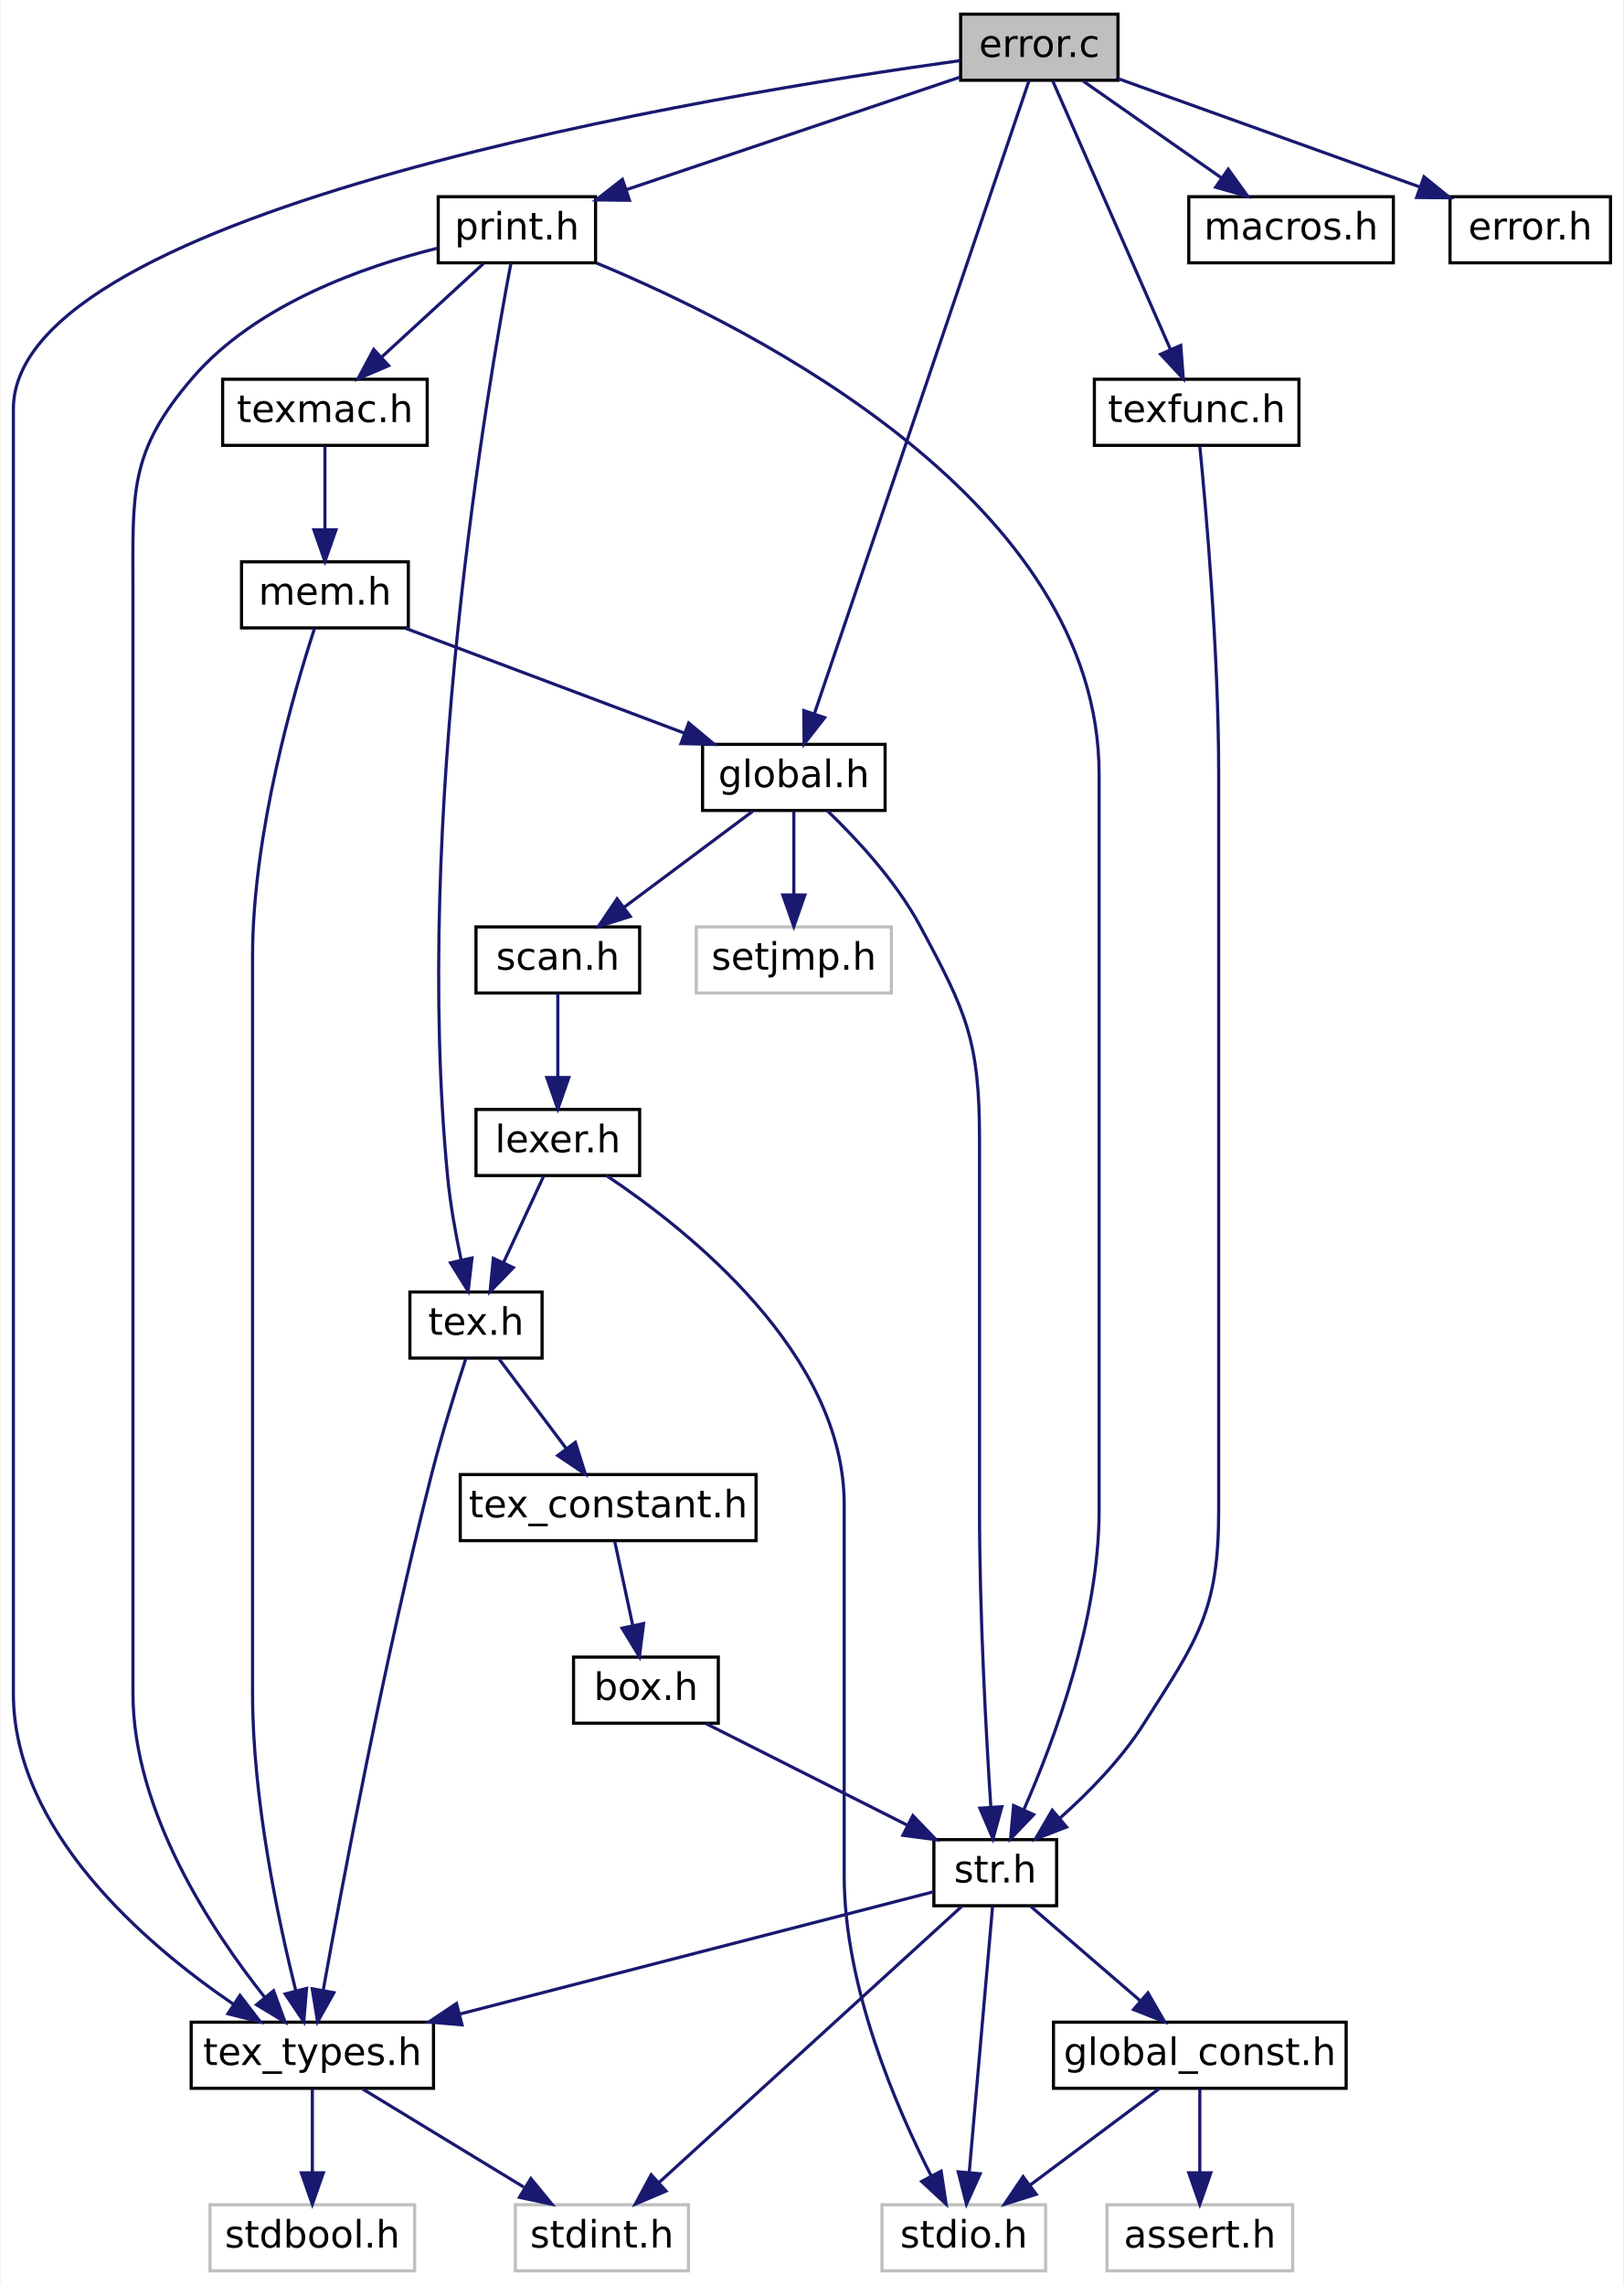
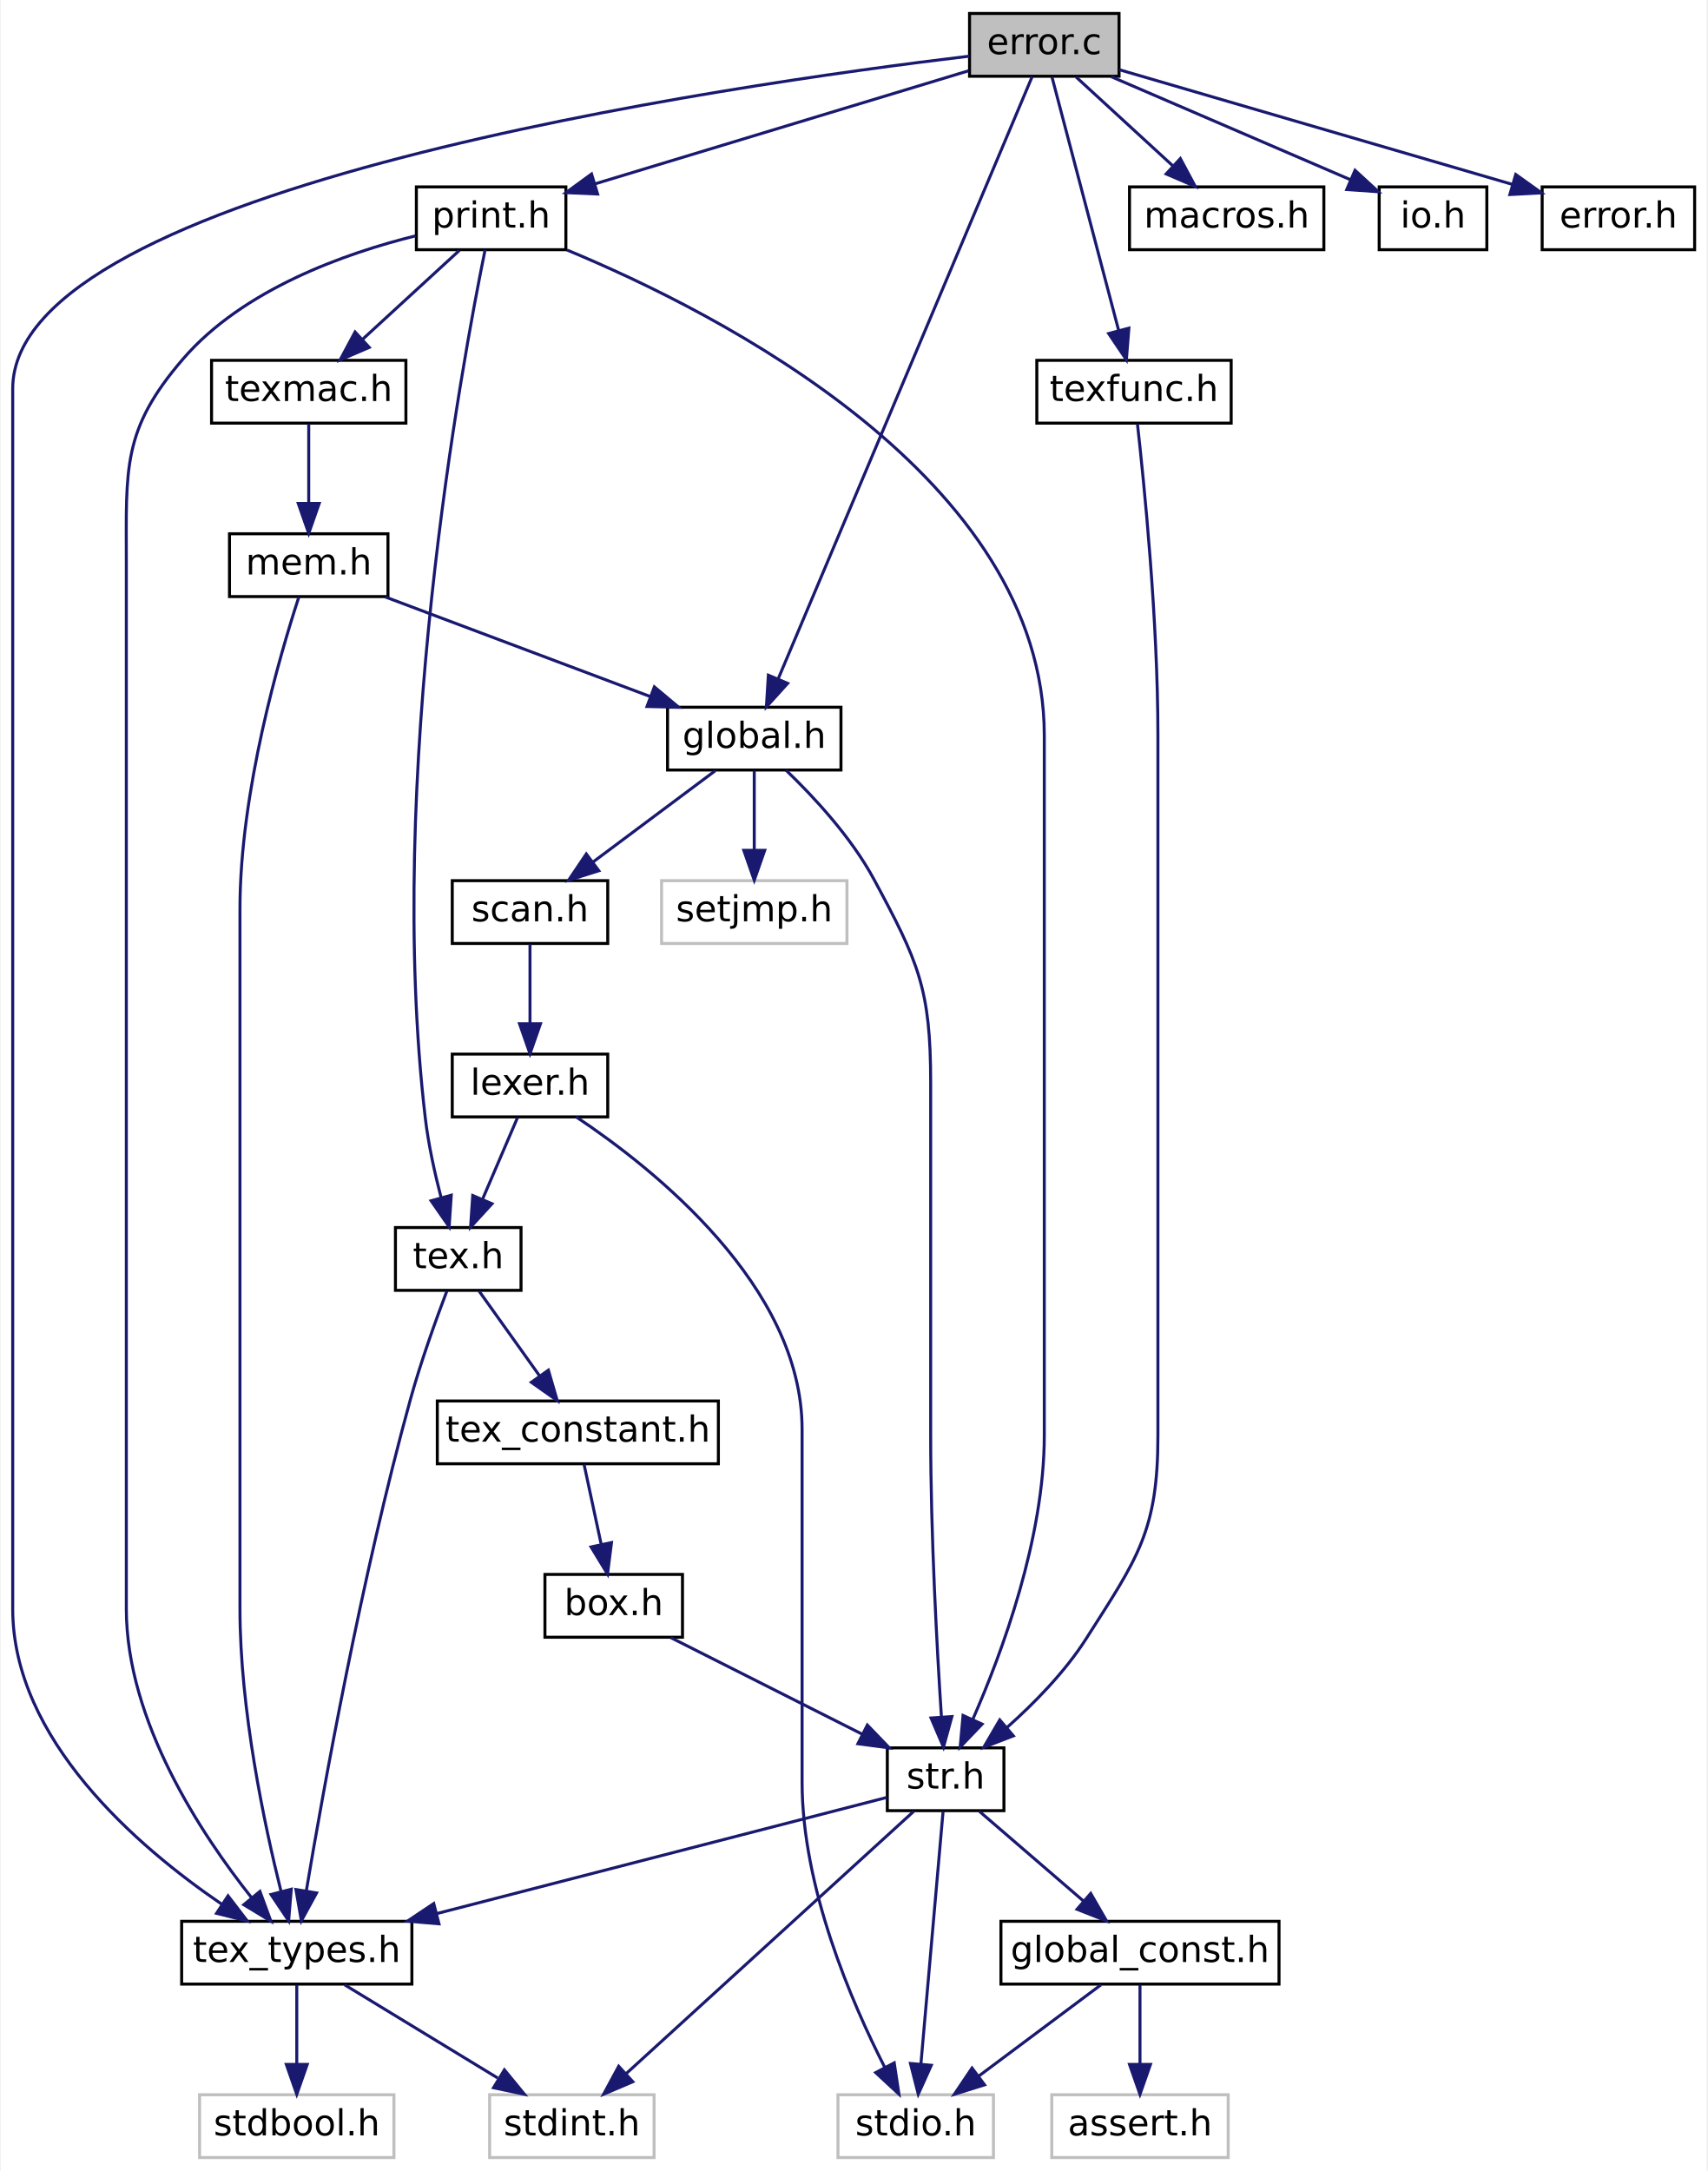
- <svg xmlns="http://www.w3.org/2000/svg" xmlns:xlink="http://www.w3.org/1999/xlink" width="516pt" height="726pt" viewBox="0.00 0.00 515.50 726.00">
+ <svg xmlns="http://www.w3.org/2000/svg" xmlns:xlink="http://www.w3.org/1999/xlink" width="571pt" height="726pt" viewBox="0.00 0.00 570.50 726.00">
  <g id="graph0" class="graph" transform="scale(1 1) rotate(0) translate(4 722)">
-     <polygon fill="white" stroke="transparent" points="-4,4 -4,-722 511.5,-722 511.5,4 -4,4" />
+     <polygon fill="white" stroke="transparent" points="-4,4 -4,-722 566.5,-722 566.5,4 -4,4" />
    <g id="node1" class="node">
      <g id="a_node1">
        <a xlink:title=" ">
-           <polygon fill="#bfbfbf" stroke="black" points="301,-696.5 301,-717.5 351,-717.5 351,-696.5 301,-696.5" />
-           <text text-anchor="middle" x="326" y="-703.9" font-family="DejaVuSans" font-size="12.00">error.c</text>
+           <polygon fill="#bfbfbf" stroke="black" points="320,-696.5 320,-717.5 370,-717.5 370,-696.5 320,-696.5" />
+           <text text-anchor="middle" x="345" y="-703.9" font-family="DejaVuSans" font-size="12.00">error.c</text>
        </a>
      </g>
    </g>
    <g id="node2" class="node">
      <g id="a_node2">
        <a xlink:href="tex__types_8h.html" target="_top" xlink:title=" ">
          <polygon fill="white" stroke="black" points="56.5,-58.5 56.5,-79.5 133.5,-79.5 133.5,-58.5 56.5,-58.5" />
          <text text-anchor="middle" x="95" y="-65.9" font-family="DejaVuSans" font-size="12.00">tex_types.h</text>
        </a>
      </g>
    </g>
    <g id="edge1" class="edge">
-       <path fill="none" stroke="midnightblue" d="M300.96,-702.76C224.62,-692.2 0,-655.71 0,-592 0,-592 0,-592 0,-184 0,-140.3 41.72,-104.45 69.86,-85.25" />
+       <path fill="none" stroke="midnightblue" d="M319.91,-703.22C240.52,-693.73 0,-659.42 0,-592 0,-592 0,-592 0,-184 0,-140.3 41.72,-104.45 69.86,-85.25" />
      <polygon fill="midnightblue" stroke="midnightblue" points="72.01,-88.02 78.45,-79.61 68.17,-82.17 72.01,-88.02" />
    </g>
    <g id="node5" class="node">
      <g id="a_node5">
        <a xlink:href="global_8h.html" target="_top" xlink:title=" ">
          <polygon fill="white" stroke="black" points="219,-464.5 219,-485.5 277,-485.5 277,-464.5 219,-464.5" />
          <text text-anchor="middle" x="248" y="-471.9" font-family="DejaVuSans" font-size="12.00">global.h</text>
        </a>
      </g>
    </g>
    <g id="edge4" class="edge">
-       <path fill="none" stroke="midnightblue" d="M322.75,-696.41C310.98,-661.71 270.46,-542.24 254.52,-495.22" />
-       <polygon fill="midnightblue" stroke="midnightblue" points="257.79,-493.98 251.27,-485.63 251.16,-496.23 257.79,-493.98" />
+       <path fill="none" stroke="midnightblue" d="M340.96,-696.41C326.29,-661.63 275.72,-541.73 255.98,-494.93" />
+       <polygon fill="midnightblue" stroke="midnightblue" points="259.17,-493.48 252.06,-485.63 252.72,-496.21 259.17,-493.48" />
    </g>
    <g id="node16" class="node">
      <g id="a_node16">
        <a xlink:href="texfunc_8h.html" target="_top" xlink:title=" ">
-           <polygon fill="white" stroke="black" points="343.5,-580.5 343.5,-601.5 408.5,-601.5 408.5,-580.5 343.5,-580.5" />
-           <text text-anchor="middle" x="376" y="-587.9" font-family="DejaVuSans" font-size="12.00">texfunc.h</text>
+           <polygon fill="white" stroke="black" points="342.5,-580.5 342.5,-601.5 407.5,-601.5 407.5,-580.5 342.5,-580.5" />
+           <text text-anchor="middle" x="375" y="-587.9" font-family="DejaVuSans" font-size="12.00">texfunc.h</text>
        </a>
      </g>
    </g>
    <g id="edge21" class="edge">
-       <path fill="none" stroke="midnightblue" d="M330.26,-696.28C338.53,-677.43 356.87,-635.62 367.64,-611.05" />
-       <polygon fill="midnightblue" stroke="midnightblue" points="370.94,-612.26 371.75,-601.69 364.53,-609.45 370.94,-612.26" />
+       <path fill="none" stroke="midnightblue" d="M347.56,-696.28C352.5,-677.52 363.42,-636 369.9,-611.38" />
+       <polygon fill="midnightblue" stroke="midnightblue" points="373.29,-612.26 372.45,-601.69 366.52,-610.47 373.29,-612.26" />
    </g>
    <g id="node17" class="node">
      <g id="a_node17">
        <a xlink:href="macros_8h.html" target="_top" xlink:title=" ">
          <polygon fill="white" stroke="black" points="373.5,-638.5 373.5,-659.5 438.5,-659.5 438.5,-638.5 373.5,-638.5" />
          <text text-anchor="middle" x="406" y="-645.9" font-family="DejaVuSans" font-size="12.00">macros.h</text>
        </a>
      </g>
    </g>
    <g id="edge23" class="edge">
-       <path fill="none" stroke="midnightblue" d="M339.93,-696.25C352.09,-687.73 369.95,-675.24 384.03,-665.38" />
-       <polygon fill="midnightblue" stroke="midnightblue" points="386.04,-668.24 392.22,-659.64 382.03,-662.51 386.04,-668.24" />
+       <path fill="none" stroke="midnightblue" d="M355.63,-696.25C364.55,-688.05 377.49,-676.17 388.02,-666.51" />
+       <polygon fill="midnightblue" stroke="midnightblue" points="390.5,-668.98 395.5,-659.64 385.76,-663.83 390.5,-668.98" />
    </g>
    <g id="node18" class="node">
      <g id="a_node18">
        <a xlink:href="print_8h.html" target="_top" xlink:title=" ">
          <polygon fill="white" stroke="black" points="135,-638.5 135,-659.5 185,-659.5 185,-638.5 135,-638.5" />
          <text text-anchor="middle" x="160" y="-645.9" font-family="DejaVuSans" font-size="12.00">print.h</text>
        </a>
      </g>
    </g>
    <g id="edge24" class="edge">
-       <path fill="none" stroke="midnightblue" d="M300.79,-697.49C272.55,-687.97 226.6,-672.47 194.92,-661.78" />
-       <polygon fill="midnightblue" stroke="midnightblue" points="195.77,-658.37 185.18,-658.49 193.53,-665.01 195.77,-658.37" />
+       <path fill="none" stroke="midnightblue" d="M319.66,-698.33C287.28,-688.53 231.07,-671.51 194.72,-660.51" />
+       <polygon fill="midnightblue" stroke="midnightblue" points="195.61,-657.12 185.03,-657.58 193.59,-663.82 195.61,-657.12" />
    </g>
    <g id="node21" class="node">
      <g id="a_node21">
+         <a xlink:href="io_8h.html" target="_top" xlink:title=" ">
+           <polygon fill="white" stroke="black" points="457,-638.5 457,-659.5 493,-659.5 493,-638.5 457,-638.5" />
+           <text text-anchor="middle" x="475" y="-645.9" font-family="DejaVuSans" font-size="12.00">io.h</text>
+         </a>
+       </g>
+     </g>
+     <g id="edge32" class="edge">
+       <path fill="none" stroke="midnightblue" d="M367.35,-696.37C389.55,-686.81 423.64,-672.12 447.5,-661.85" />
+       <polygon fill="midnightblue" stroke="midnightblue" points="448.92,-665.05 456.72,-657.88 446.15,-658.62 448.92,-665.05" />
+     </g>
+     <g id="node22" class="node">
+       <g id="a_node22">
        <a xlink:href="error_8h.html" target="_top" xlink:title=" ">
-           <polygon fill="white" stroke="black" points="456.5,-638.5 456.5,-659.5 507.5,-659.5 507.5,-638.5 456.5,-638.5" />
-           <text text-anchor="middle" x="482" y="-645.9" font-family="DejaVuSans" font-size="12.00">error.h</text>
-         </a>
-       </g>
-     </g>
-     <g id="edge32" class="edge">
-       <path fill="none" stroke="midnightblue" d="M351.06,-697C376.95,-687.71 417.57,-673.13 446.7,-662.67" />
-       <polygon fill="midnightblue" stroke="midnightblue" points="448.25,-665.83 456.48,-659.16 445.89,-659.25 448.25,-665.83" />
+           <polygon fill="white" stroke="black" points="511.5,-638.5 511.5,-659.5 562.5,-659.5 562.5,-638.5 511.5,-638.5" />
+           <text text-anchor="middle" x="537" y="-645.9" font-family="DejaVuSans" font-size="12.00">error.h</text>
+         </a>
+       </g>
+     </g>
+     <g id="edge33" class="edge">
+       <path fill="none" stroke="midnightblue" d="M370.1,-698.68C403.69,-688.88 463.45,-671.45 501.6,-660.32" />
+       <polygon fill="midnightblue" stroke="midnightblue" points="502.66,-663.66 511.28,-657.5 500.7,-656.94 502.66,-663.66" />
    </g>
    <g id="node3" class="node">
      <g id="a_node3">
        <a xlink:title=" ">
          <polygon fill="white" stroke="#bfbfbf" points="62.5,-0.5 62.5,-21.5 127.5,-21.5 127.5,-0.5 62.5,-0.5" />
          <text text-anchor="middle" x="95" y="-7.9" font-family="DejaVuSans" font-size="12.00">stdbool.h</text>
        </a>
      </g>
    </g>
    <g id="edge2" class="edge">
      <path fill="none" stroke="midnightblue" d="M95,-58.25C95,-50.94 95,-40.69 95,-31.7" />
      <polygon fill="midnightblue" stroke="midnightblue" points="98.5,-31.64 95,-21.64 91.5,-31.64 98.5,-31.64" />
    </g>
    <g id="node4" class="node">
      <g id="a_node4">
        <a xlink:title=" ">
          <polygon fill="white" stroke="#bfbfbf" points="159.5,-0.5 159.5,-21.5 214.5,-21.5 214.5,-0.5 159.5,-0.5" />
          <text text-anchor="middle" x="187" y="-7.9" font-family="DejaVuSans" font-size="12.00">stdint.h</text>
        </a>
      </g>
    </g>
    <g id="edge3" class="edge">
      <path fill="none" stroke="midnightblue" d="M111.03,-58.25C125.14,-49.65 145.93,-37 162.19,-27.1" />
      <polygon fill="midnightblue" stroke="midnightblue" points="164.44,-29.83 171.16,-21.64 160.8,-23.85 164.44,-29.83" />
    </g>
    <g id="node6" class="node">
      <g id="a_node6">
        <a xlink:title=" ">
          <polygon fill="white" stroke="#bfbfbf" points="217,-406.5 217,-427.5 279,-427.5 279,-406.5 217,-406.5" />
          <text text-anchor="middle" x="248" y="-413.9" font-family="DejaVuSans" font-size="12.00">setjmp.h</text>
        </a>
      </g>
    </g>
    <g id="edge5" class="edge">
      <path fill="none" stroke="midnightblue" d="M248,-464.25C248,-456.94 248,-446.69 248,-437.7" />
      <polygon fill="midnightblue" stroke="midnightblue" points="251.5,-437.64 248,-427.64 244.5,-437.64 251.5,-437.64" />
    </g>
    <g id="node7" class="node">
      <g id="a_node7">
        <a xlink:href="str_8h.html" target="_top" xlink:title=" ">
          <polygon fill="white" stroke="black" points="292.5,-116.5 292.5,-137.5 331.5,-137.5 331.5,-116.5 292.5,-116.5" />
          <text text-anchor="middle" x="312" y="-123.9" font-family="DejaVuSans" font-size="12.00">str.h</text>
        </a>
      </g>
    </g>
    <g id="edge6" class="edge">
      <path fill="none" stroke="midnightblue" d="M258.66,-464.4C267.7,-455.72 280.37,-442.16 288,-428 302.88,-400.37 307,-391.38 307,-360 307,-360 307,-360 307,-242 307,-208.95 309.12,-170.57 310.6,-147.83" />
      <polygon fill="midnightblue" stroke="midnightblue" points="314.1,-147.97 311.28,-137.75 307.12,-147.49 314.1,-147.97" />
    </g>
    <g id="node11" class="node">
      <g id="a_node11">
        <a xlink:href="scan_8h.html" target="_top" xlink:title=" ">
          <polygon fill="white" stroke="black" points="147,-406.5 147,-427.5 199,-427.5 199,-406.5 147,-406.5" />
          <text text-anchor="middle" x="173" y="-413.9" font-family="DejaVuSans" font-size="12.00">scan.h</text>
        </a>
      </g>
    </g>
    <g id="edge13" class="edge">
      <path fill="none" stroke="midnightblue" d="M234.94,-464.25C223.64,-455.81 207.12,-443.47 193.97,-433.66" />
      <polygon fill="midnightblue" stroke="midnightblue" points="196.02,-430.82 185.91,-427.64 191.83,-436.43 196.02,-430.82" />
    </g>
    <g id="edge12" class="edge">
      <path fill="none" stroke="midnightblue" d="M292.36,-120.93C258.63,-112.23 188.81,-94.21 141.93,-82.11" />
      <polygon fill="midnightblue" stroke="midnightblue" points="142.56,-78.66 132,-79.55 140.81,-85.44 142.56,-78.66" />
    </g>
    <g id="edge8" class="edge">
      <path fill="none" stroke="midnightblue" d="M301.34,-116.28C279.94,-96.76 231.53,-52.61 205.08,-28.49" />
      <polygon fill="midnightblue" stroke="midnightblue" points="207.38,-25.85 197.63,-21.69 202.66,-31.02 207.38,-25.85" />
    </g>
    <g id="node8" class="node">
      <g id="a_node8">
        <a xlink:title=" ">
          <polygon fill="white" stroke="#bfbfbf" points="276,-0.5 276,-21.5 328,-21.5 328,-0.5 276,-0.5" />
          <text text-anchor="middle" x="302" y="-7.9" font-family="DejaVuSans" font-size="12.00">stdio.h</text>
        </a>
      </g>
    </g>
    <g id="edge7" class="edge">
      <path fill="none" stroke="midnightblue" d="M311.15,-116.28C309.51,-97.6 305.89,-56.37 303.73,-31.72" />
      <polygon fill="midnightblue" stroke="midnightblue" points="307.21,-31.35 302.85,-21.69 300.24,-31.96 307.21,-31.35" />
    </g>
    <g id="node9" class="node">
      <g id="a_node9">
        <a xlink:href="global__const_8h.html" target="_top" xlink:title=" ">
          <polygon fill="white" stroke="black" points="330.5,-58.5 330.5,-79.5 423.5,-79.5 423.5,-58.5 330.5,-58.5" />
          <text text-anchor="middle" x="377" y="-65.9" font-family="DejaVuSans" font-size="12.00">global_const.h</text>
        </a>
      </g>
    </g>
    <g id="edge9" class="edge">
      <path fill="none" stroke="midnightblue" d="M323.32,-116.25C332.92,-107.97 346.89,-95.94 358.17,-86.22" />
      <polygon fill="midnightblue" stroke="midnightblue" points="360.52,-88.82 365.81,-79.64 355.95,-83.52 360.52,-88.82" />
    </g>
    <g id="edge11" class="edge">
      <path fill="none" stroke="midnightblue" d="M363.94,-58.25C352.64,-49.81 336.12,-37.47 322.97,-27.66" />
      <polygon fill="midnightblue" stroke="midnightblue" points="325.02,-24.82 314.91,-21.64 320.83,-30.43 325.02,-24.82" />
    </g>
    <g id="node10" class="node">
      <g id="a_node10">
        <a xlink:title=" ">
          <polygon fill="white" stroke="#bfbfbf" points="347.5,-0.5 347.5,-21.5 406.5,-21.5 406.5,-0.5 347.5,-0.5" />
          <text text-anchor="middle" x="377" y="-7.9" font-family="DejaVuSans" font-size="12.00">assert.h</text>
        </a>
      </g>
    </g>
    <g id="edge10" class="edge">
      <path fill="none" stroke="midnightblue" d="M377,-58.25C377,-50.94 377,-40.69 377,-31.7" />
      <polygon fill="midnightblue" stroke="midnightblue" points="380.5,-31.64 377,-21.64 373.5,-31.64 380.5,-31.64" />
    </g>
    <g id="node12" class="node">
      <g id="a_node12">
        <a xlink:href="lexer_8h.html" target="_top" xlink:title=" ">
          <polygon fill="white" stroke="black" points="147,-348.5 147,-369.5 199,-369.5 199,-348.5 147,-348.5" />
          <text text-anchor="middle" x="173" y="-355.9" font-family="DejaVuSans" font-size="12.00">lexer.h</text>
        </a>
      </g>
    </g>
    <g id="edge14" class="edge">
      <path fill="none" stroke="midnightblue" d="M173,-406.25C173,-398.94 173,-388.69 173,-379.7" />
      <polygon fill="midnightblue" stroke="midnightblue" points="176.5,-379.64 173,-369.64 169.5,-379.64 176.5,-379.64" />
    </g>
    <g id="edge15" class="edge">
      <path fill="none" stroke="midnightblue" d="M188.44,-348.5C214.4,-331.19 264,-291.86 264,-244 264,-244 264,-244 264,-126 264,-90.9 280.41,-52.7 291.66,-30.63" />
      <polygon fill="midnightblue" stroke="midnightblue" points="294.81,-32.17 296.39,-21.7 288.62,-28.9 294.81,-32.17" />
    </g>
    <g id="node13" class="node">
      <g id="a_node13">
        <a xlink:href="tex_8h.html" target="_top" xlink:title=" ">
-           <polygon fill="white" stroke="black" points="126,-290.5 126,-311.5 168,-311.5 168,-290.5 126,-290.5" />
-           <text text-anchor="middle" x="147" y="-297.9" font-family="DejaVuSans" font-size="12.00">tex.h</text>
+           <polygon fill="white" stroke="black" points="128,-290.5 128,-311.5 170,-311.5 170,-290.5 128,-290.5" />
+           <text text-anchor="middle" x="149" y="-297.9" font-family="DejaVuSans" font-size="12.00">tex.h</text>
        </a>
      </g>
    </g>
    <g id="edge16" class="edge">
-       <path fill="none" stroke="midnightblue" d="M168.47,-348.25C164.97,-340.7 160.01,-330.02 155.74,-320.82" />
-       <polygon fill="midnightblue" stroke="midnightblue" points="158.86,-319.24 151.48,-311.64 152.51,-322.19 158.86,-319.24" />
+       <path fill="none" stroke="midnightblue" d="M168.82,-348.25C165.62,-340.78 161.1,-330.24 157.19,-321.11" />
+       <polygon fill="midnightblue" stroke="midnightblue" points="160.29,-319.46 153.13,-311.64 153.85,-322.21 160.29,-319.46" />
    </g>
    <g id="edge17" class="edge">
-       <path fill="none" stroke="midnightblue" d="M143.73,-290.2C140.71,-280.94 136.22,-266.62 133,-254 117.87,-194.65 104.49,-123.37 98.44,-89.59" />
-       <polygon fill="midnightblue" stroke="midnightblue" points="101.86,-88.88 96.67,-79.65 94.97,-90.11 101.86,-88.88" />
+       <path fill="none" stroke="midnightblue" d="M145.19,-290.25C141.68,-281.02 136.51,-266.72 133,-254 116.71,-194.96 103.87,-123.54 98.19,-89.66" />
+       <polygon fill="midnightblue" stroke="midnightblue" points="101.62,-88.98 96.54,-79.68 94.72,-90.12 101.62,-88.98" />
    </g>
    <g id="node14" class="node">
      <g id="a_node14">
        <a xlink:href="tex__constant_8h.html" target="_top" xlink:title=" ">
          <polygon fill="white" stroke="black" points="142,-232.5 142,-253.5 236,-253.5 236,-232.5 142,-232.5" />
          <text text-anchor="middle" x="189" y="-239.9" font-family="DejaVuSans" font-size="12.00">tex_constant.h</text>
        </a>
      </g>
    </g>
    <g id="edge18" class="edge">
-       <path fill="none" stroke="midnightblue" d="M154.32,-290.25C160.22,-282.38 168.67,-271.1 175.76,-261.65" />
-       <polygon fill="midnightblue" stroke="midnightblue" points="178.57,-263.74 181.77,-253.64 172.97,-259.54 178.57,-263.74" />
+       <path fill="none" stroke="midnightblue" d="M155.97,-290.25C161.53,-282.46 169.48,-271.33 176.18,-261.94" />
+       <polygon fill="midnightblue" stroke="midnightblue" points="179.15,-263.81 182.11,-253.64 173.45,-259.75 179.15,-263.81" />
    </g>
    <g id="node15" class="node">
      <g id="a_node15">
        <a xlink:href="box_8h.html" target="_top" xlink:title=" ">
          <polygon fill="white" stroke="black" points="178,-174.5 178,-195.5 224,-195.5 224,-174.5 178,-174.5" />
          <text text-anchor="middle" x="201" y="-181.9" font-family="DejaVuSans" font-size="12.00">box.h</text>
        </a>
      </g>
    </g>
    <g id="edge19" class="edge">
      <path fill="none" stroke="midnightblue" d="M191.09,-232.25C192.66,-224.94 194.85,-214.69 196.78,-205.7" />
      <polygon fill="midnightblue" stroke="midnightblue" points="200.26,-206.15 198.93,-195.64 193.42,-204.69 200.26,-206.15" />
    </g>
    <g id="edge20" class="edge">
      <path fill="none" stroke="midnightblue" d="M220.08,-174.37C237.74,-165.46 264.21,-152.11 284.21,-142.02" />
      <polygon fill="midnightblue" stroke="midnightblue" points="285.82,-145.13 293.17,-137.5 282.66,-138.88 285.82,-145.13" />
    </g>
    <g id="edge22" class="edge">
-       <path fill="none" stroke="midnightblue" d="M377,-580.25C378.94,-560.57 383,-514.67 383,-476 383,-476 383,-476 383,-242 383,-209.95 376.23,-201.02 359,-174 351.88,-162.83 341.56,-152.34 332.4,-144.2" />
+       <path fill="none" stroke="midnightblue" d="M376.15,-580.26C378.36,-560.58 383,-514.69 383,-476 383,-476 383,-476 383,-242 383,-209.95 376.23,-201.02 359,-174 351.88,-162.83 341.56,-152.34 332.4,-144.2" />
      <polygon fill="midnightblue" stroke="midnightblue" points="334.65,-141.52 324.76,-137.7 330.11,-146.85 334.65,-141.52" />
    </g>
    <g id="edge25" class="edge">
      <path fill="none" stroke="midnightblue" d="M134.71,-643.13C111.27,-637.31 77.08,-625.29 57,-602 36.51,-578.24 38,-565.38 38,-534 38,-534 38,-534 38,-184 38,-146.46 63.03,-108.62 79.91,-87.36" />
      <polygon fill="midnightblue" stroke="midnightblue" points="82.68,-89.5 86.34,-79.55 77.28,-85.05 82.68,-89.5" />
    </g>
    <g id="edge31" class="edge">
      <path fill="none" stroke="midnightblue" d="M185.34,-638.41C236,-617.4 345,-562.17 345,-476 345,-476 345,-476 345,-242 345,-207.49 330.88,-169.34 321.11,-147.09" />
      <polygon fill="midnightblue" stroke="midnightblue" points="324.2,-145.44 316.87,-137.79 317.83,-148.34 324.2,-145.44" />
    </g>
    <g id="edge26" class="edge">
-       <path fill="none" stroke="midnightblue" d="M158.11,-638.4C151.02,-601.09 126.94,-462.1 138,-348 138.84,-339.31 140.56,-329.83 142.27,-321.75" />
-       <polygon fill="midnightblue" stroke="midnightblue" points="145.73,-322.31 144.51,-311.79 138.9,-320.77 145.73,-322.31" />
+       <path fill="none" stroke="midnightblue" d="M157.97,-638.39C150.35,-601.01 124.58,-461.84 138,-348 139.04,-339.15 141.18,-329.55 143.29,-321.41" />
+       <polygon fill="midnightblue" stroke="midnightblue" points="146.67,-322.32 145.96,-311.75 139.92,-320.45 146.67,-322.32" />
    </g>
    <g id="node19" class="node">
      <g id="a_node19">
        <a xlink:href="texmac_8h.html" target="_top" xlink:title=" ">
          <polygon fill="white" stroke="black" points="66.5,-580.5 66.5,-601.5 131.5,-601.5 131.5,-580.5 66.5,-580.5" />
          <text text-anchor="middle" x="99" y="-587.9" font-family="DejaVuSans" font-size="12.00">texmac.h</text>
        </a>
      </g>
    </g>
    <g id="edge27" class="edge">
      <path fill="none" stroke="midnightblue" d="M149.37,-638.25C140.45,-630.05 127.51,-618.17 116.98,-608.51" />
      <polygon fill="midnightblue" stroke="midnightblue" points="119.24,-605.83 109.5,-601.64 114.5,-610.98 119.24,-605.83" />
    </g>
    <g id="node20" class="node">
      <g id="a_node20">
        <a xlink:href="mem_8h.html" target="_top" xlink:title=" ">
          <polygon fill="white" stroke="black" points="72.5,-522.5 72.5,-543.5 125.5,-543.5 125.5,-522.5 72.5,-522.5" />
          <text text-anchor="middle" x="99" y="-529.9" font-family="DejaVuSans" font-size="12.00">mem.h</text>
        </a>
      </g>
    </g>
    <g id="edge28" class="edge">
      <path fill="none" stroke="midnightblue" d="M99,-580.25C99,-572.94 99,-562.69 99,-553.7" />
      <polygon fill="midnightblue" stroke="midnightblue" points="102.5,-553.64 99,-543.64 95.5,-553.64 102.5,-553.64" />
    </g>
    <g id="edge29" class="edge">
      <path fill="none" stroke="midnightblue" d="M95.7,-522.37C89.34,-502.91 76,-457.37 76,-418 76,-418 76,-418 76,-184 76,-150.38 84.14,-111.92 89.77,-89.37" />
      <polygon fill="midnightblue" stroke="midnightblue" points="93.16,-90.23 92.28,-79.67 86.38,-88.47 93.16,-90.23" />
    </g>
    <g id="edge30" class="edge">
      <path fill="none" stroke="midnightblue" d="M124.61,-522.37C149.07,-513.18 186.11,-499.26 213.22,-489.07" />
      <polygon fill="midnightblue" stroke="midnightblue" points="214.59,-492.3 222.72,-485.5 212.13,-485.74 214.59,-492.3" />
    </g>
  </g>
</svg>
